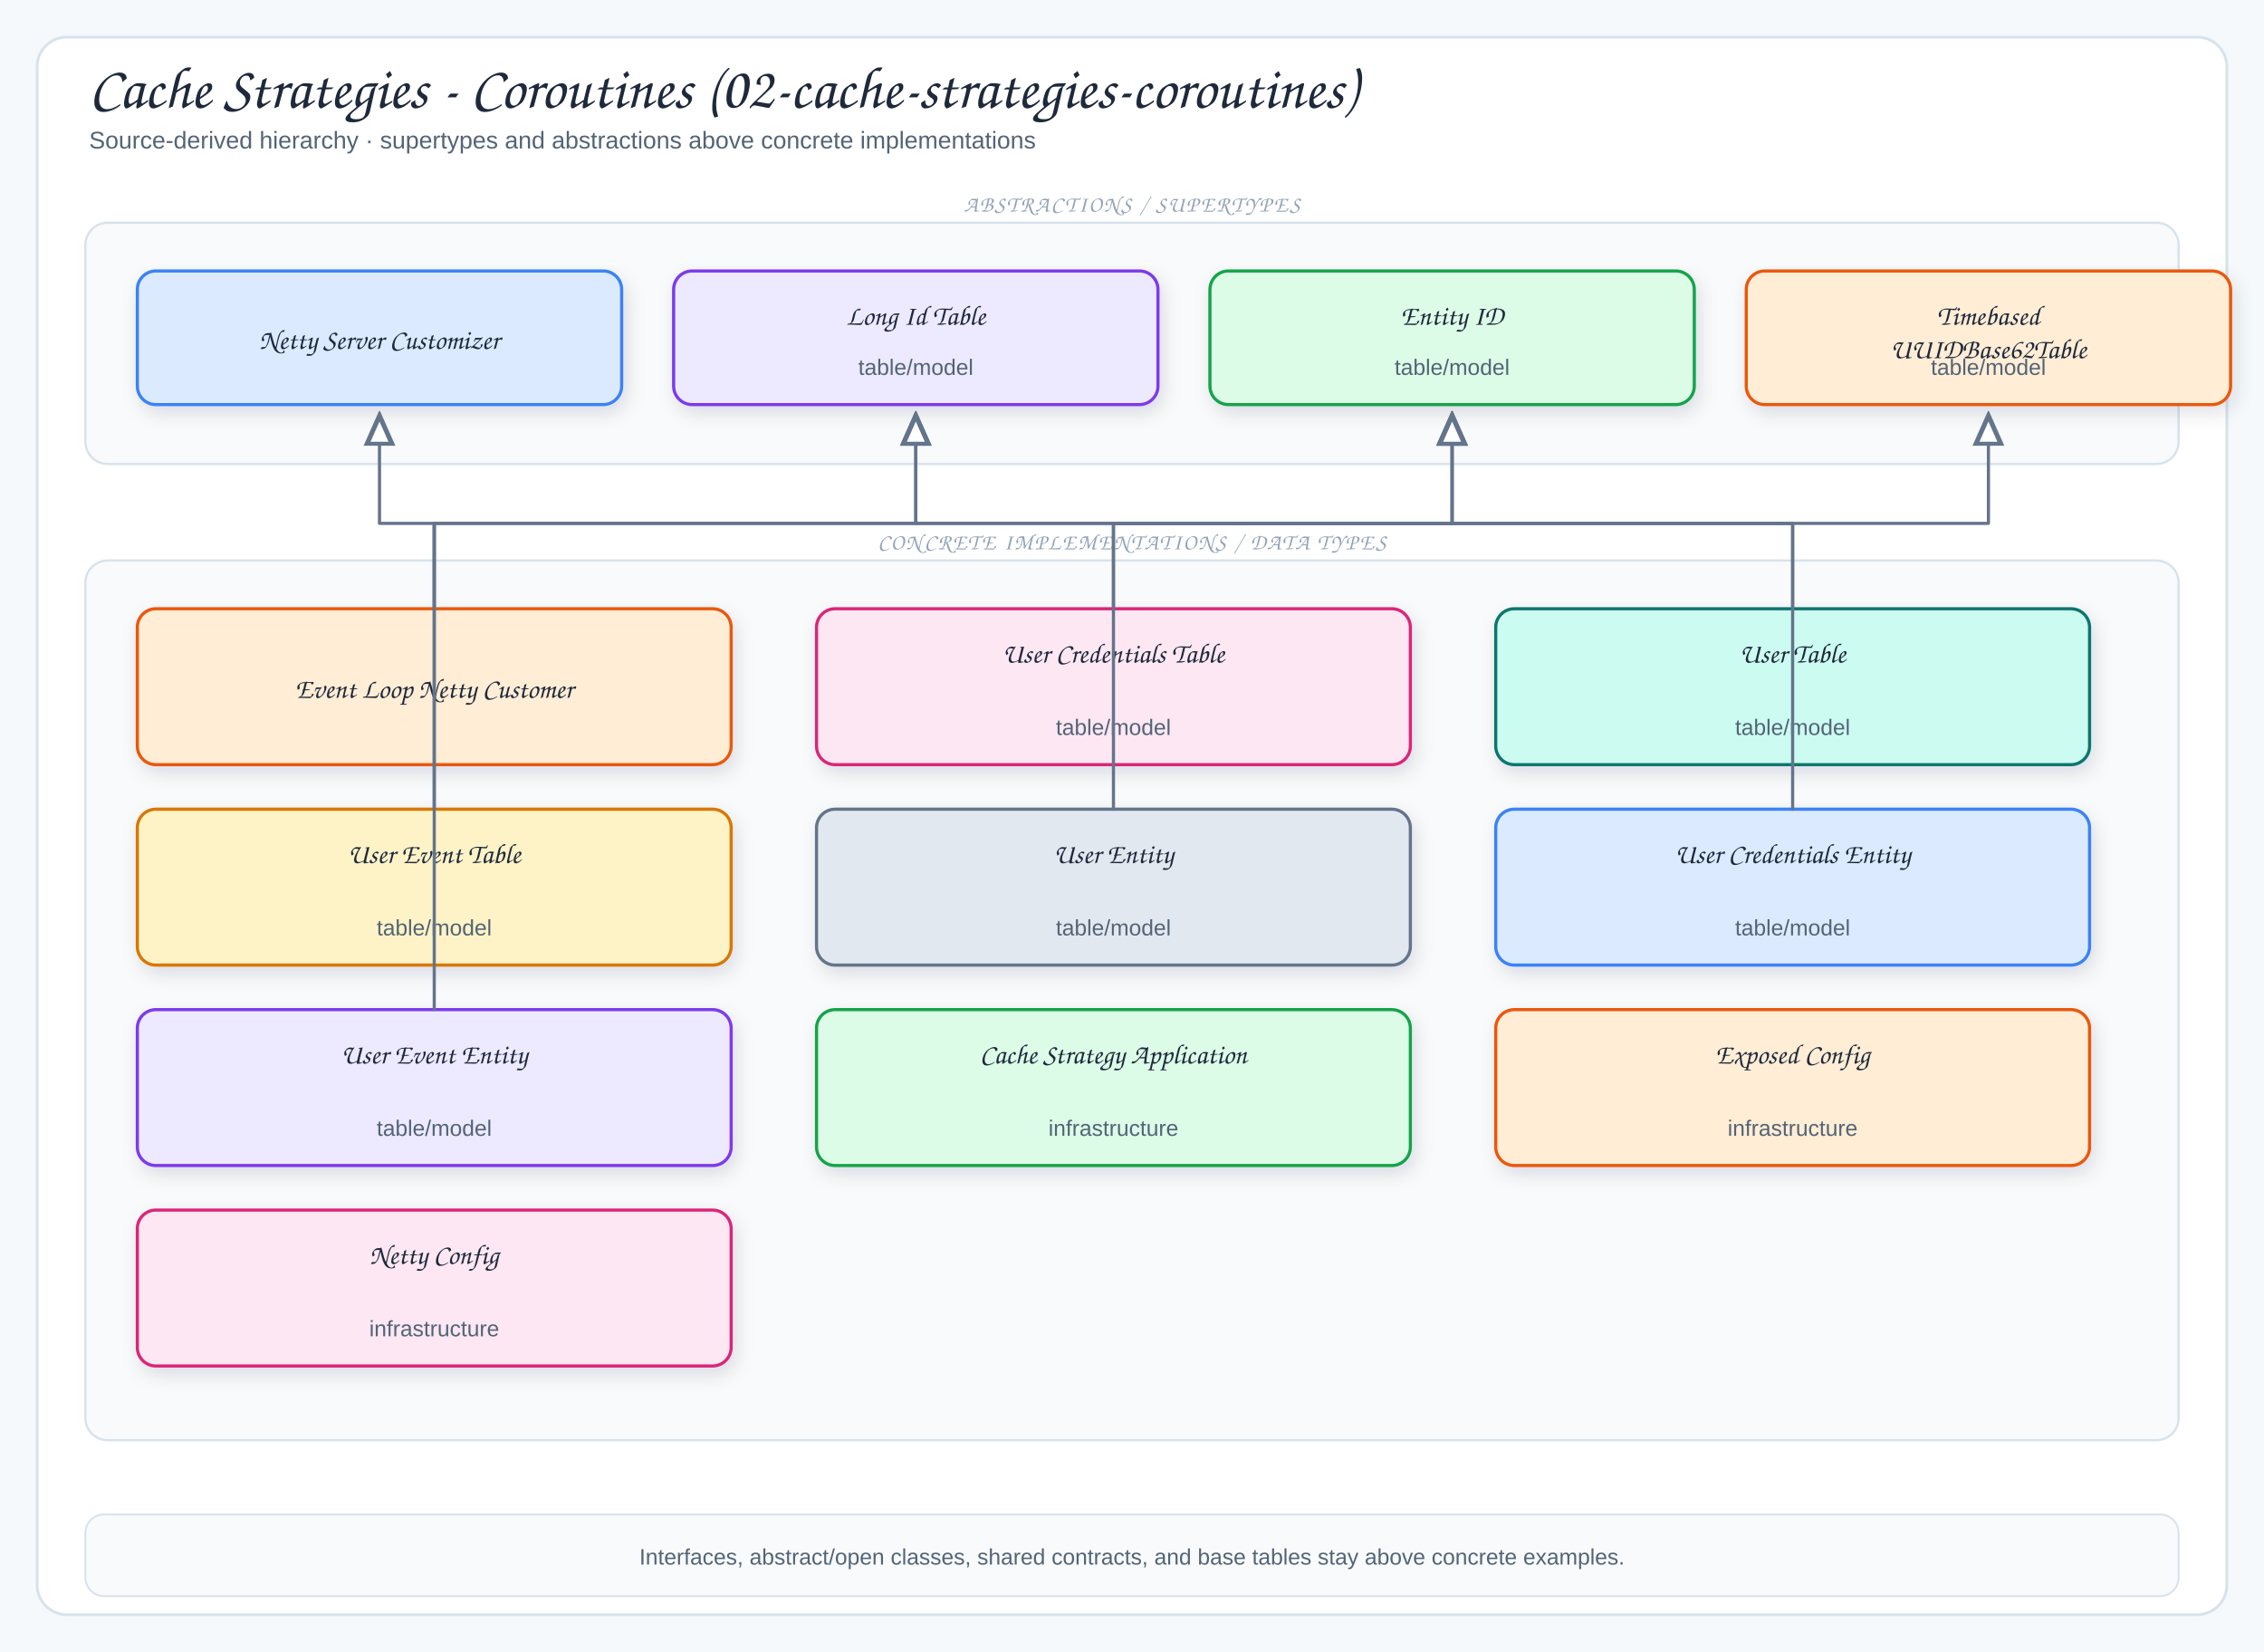
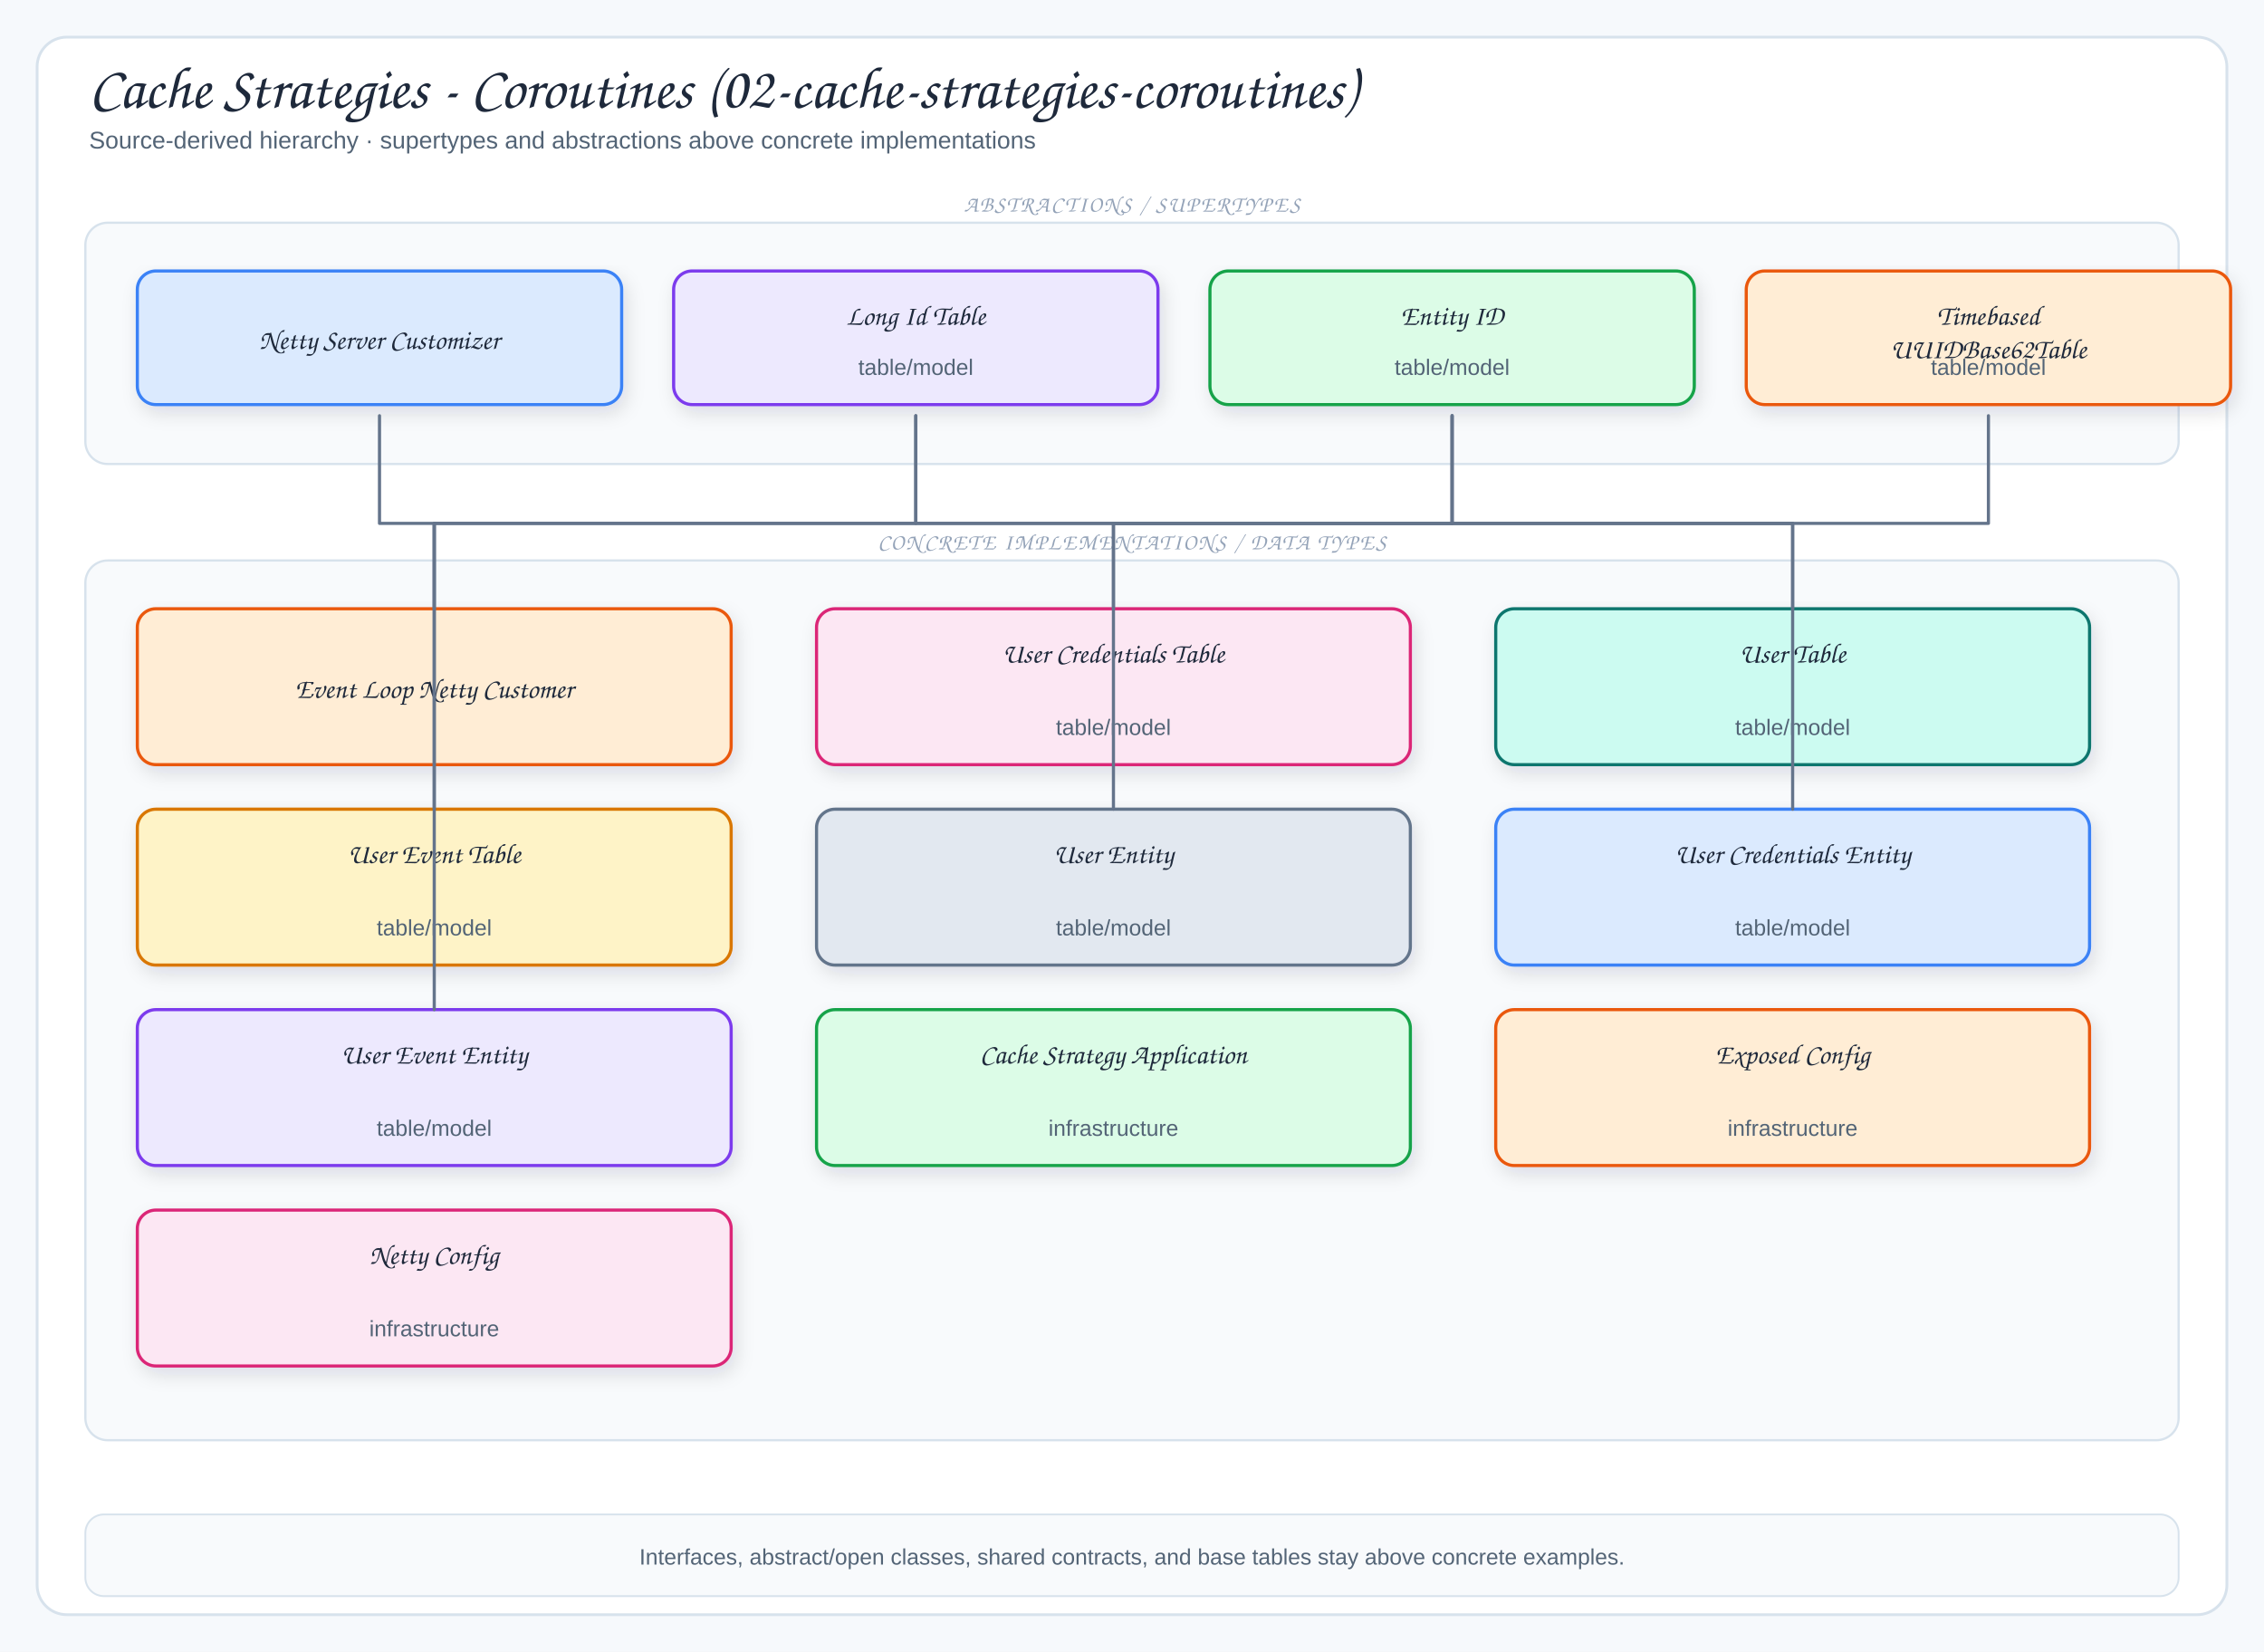
<svg xmlns="http://www.w3.org/2000/svg" viewBox="0 0 1220 890" width="1220" height="890" role="img" aria-label="Cache Strategies - Coroutines (02-cache-strategies-coroutines)">
  <defs>
    <filter id="shadow" x="-10%" y="-10%" width="120%" height="130%">
      <feDropShadow dx="2" dy="4" stdDeviation="5" flood-color="#1f2937" flood-opacity="0.12" />
    </filter>
    <marker id="arrow" markerWidth="9" markerHeight="9" refX="8" refY="4.5" orient="auto">
      <path d="M1,1 L8,4.5 L1,8 Z" fill="#64748b" />
    </marker>
    <marker id="inherit" markerWidth="11" markerHeight="10" refX="9.5" refY="5" orient="auto">
      <path d="M0.5,1 L9.5,5 L0.5,9 Z" fill="#fff" stroke="#64748b" stroke-width="1.5" />
    </marker>
    <style>
  .canvas{fill:#f6f9fc}
  .frame{fill:#fff;stroke:#d7e2ec;stroke-width:1.5}
  .panel{fill:#f8fafc;stroke:#d7e2ec;stroke-width:1.2}
  .card{stroke-width:1.7;filter:url(#shadow)}
  .title{font-family:"Architects Daughter","Comic Sans MS",cursive;font-size:32px;fill:#1e293b}
  .subtitle{font-family:"Comic Sans MS","Comic Sans","Comic Neue",Arial,sans-serif;font-size:13px;fill:#536476}
  .panelTitle{font-family:"Architects Daughter","Comic Sans MS",cursive;font-size:12px;letter-spacing:.08em;fill:#94a3b8}
  .label{font-family:"Architects Daughter","Comic Sans MS",cursive;font-size:18px;fill:#1e293b}
  .smallLabel{font-family:"Architects Daughter","Comic Sans MS",cursive;font-size:15px;fill:#1e293b}
  .detail{font-family:"Comic Sans MS","Comic Sans","Comic Neue",Arial,sans-serif;font-size:12px;fill:#536476}
  .tiny{font-family:"Comic Sans MS","Comic Sans","Comic Neue",Arial,sans-serif;font-size:10px;fill:#64748b}
-   .arrow{fill:none;stroke:#64748b;stroke-width:2;stroke-linecap:round;stroke-linejoin:round;marker-end:url(#arrow)}
-   .softArrow{fill:none;stroke:#94a3b8;stroke-width:1.5;stroke-linecap:round;stroke-linejoin:round;stroke-dasharray:5 5;marker-end:url(#arrow)}
-   .inherit{fill:none;stroke:#64748b;stroke-width:1.7;stroke-linecap:round;stroke-linejoin:round;marker-end:url(#inherit)}
+   .arrow{fill:none;stroke:#64748b;stroke-width:2;stroke-linecap:round;stroke-linejoin:round}
+   .softArrow{fill:none;stroke:#94a3b8;stroke-width:1.5;stroke-linecap:round;stroke-linejoin:round;stroke-dasharray:5 5}
+   .inherit{fill:none;stroke:#64748b;stroke-width:1.7;stroke-linecap:round;stroke-linejoin:round}
  .divider{stroke:#cbd5e1;stroke-width:1.2;stroke-dasharray:6 6}
</style>
  </defs>
  <rect width="1220" height="890" class="canvas" />
  <rect x="20" y="20" width="1180" height="850" rx="16" class="frame" />
  <text x="48" y="58" class="title">Cache Strategies - Coroutines (02-cache-strategies-coroutines)</text>
  <text x="48" y="80" class="subtitle">Source-derived hierarchy · supertypes and abstractions above concrete implementations</text>
  <rect x="46" y="120" width="1128" height="130" rx="12" class="panel" />
  <text x="610" y="114" class="panelTitle" text-anchor="middle">ABSTRACTIONS / SUPERTYPES</text>
  <rect x="74" y="146" width="261" height="72" rx="10" fill="#dbeafe" stroke="#3b82f6" class="card" />
  <text x="204.5" y="188" class="smallLabel" text-anchor="middle">Netty Server Customizer</text>
  <rect x="363" y="146" width="261" height="72" rx="10" fill="#ede9fe" stroke="#7c3aed" class="card" />
  <text x="493.5" y="175" class="smallLabel" text-anchor="middle">Long Id Table</text>
  <text x="493.5" y="202" class="detail" text-anchor="middle">table/model</text>
  <rect x="652" y="146" width="261" height="72" rx="10" fill="#dcfce7" stroke="#16a34a" class="card" />
  <text x="782.5" y="175" class="smallLabel" text-anchor="middle">Entity ID</text>
  <text x="782.5" y="202" class="detail" text-anchor="middle">table/model</text>
  <rect x="941" y="146" width="261" height="72" rx="10" fill="#ffedd5" stroke="#ea580c" class="card" />
  <text x="1071.5" y="175" class="smallLabel" text-anchor="middle">Timebased</text>
  <text x="1071.5" y="193" class="smallLabel" text-anchor="middle">UUIDBase62Table</text>
  <text x="1071.5" y="202" class="detail" text-anchor="middle">table/model</text>
  <rect x="46" y="302" width="1128" height="474" rx="12" class="panel" />
  <text x="610" y="296" class="panelTitle" text-anchor="middle">CONCRETE IMPLEMENTATIONS / DATA TYPES</text>
  <rect x="74" y="328" width="320" height="84" rx="10" fill="#ffedd5" stroke="#ea580c" class="card" />
  <text x="234" y="376" class="smallLabel" text-anchor="middle">Event Loop Netty Customer</text>
  <rect x="440" y="328" width="320" height="84" rx="10" fill="#fce7f3" stroke="#db2777" class="card" />
  <text x="600" y="357" class="smallLabel" text-anchor="middle">User Credentials Table</text>
  <text x="600" y="396" class="detail" text-anchor="middle">table/model</text>
  <rect x="806" y="328" width="320" height="84" rx="10" fill="#ccfbf1" stroke="#0f766e" class="card" />
  <text x="966" y="357" class="smallLabel" text-anchor="middle">User Table</text>
  <text x="966" y="396" class="detail" text-anchor="middle">table/model</text>
  <rect x="74" y="436" width="320" height="84" rx="10" fill="#fef3c7" stroke="#d97706" class="card" />
  <text x="234" y="465" class="smallLabel" text-anchor="middle">User Event Table</text>
  <text x="234" y="504" class="detail" text-anchor="middle">table/model</text>
  <rect x="440" y="436" width="320" height="84" rx="10" fill="#e2e8f0" stroke="#64748b" class="card" />
  <text x="600" y="465" class="smallLabel" text-anchor="middle">User Entity</text>
  <text x="600" y="504" class="detail" text-anchor="middle">table/model</text>
  <rect x="806" y="436" width="320" height="84" rx="10" fill="#dbeafe" stroke="#3b82f6" class="card" />
  <text x="966" y="465" class="smallLabel" text-anchor="middle">User Credentials Entity</text>
  <text x="966" y="504" class="detail" text-anchor="middle">table/model</text>
  <rect x="74" y="544" width="320" height="84" rx="10" fill="#ede9fe" stroke="#7c3aed" class="card" />
  <text x="234" y="573" class="smallLabel" text-anchor="middle">User Event Entity</text>
  <text x="234" y="612" class="detail" text-anchor="middle">table/model</text>
  <rect x="440" y="544" width="320" height="84" rx="10" fill="#dcfce7" stroke="#16a34a" class="card" />
  <text x="600" y="573" class="smallLabel" text-anchor="middle">Cache Strategy Application</text>
  <text x="600" y="612" class="detail" text-anchor="middle">infrastructure</text>
  <rect x="806" y="544" width="320" height="84" rx="10" fill="#ffedd5" stroke="#ea580c" class="card" />
  <text x="966" y="573" class="smallLabel" text-anchor="middle">Exposed Config</text>
  <text x="966" y="612" class="detail" text-anchor="middle">infrastructure</text>
  <rect x="74" y="652" width="320" height="84" rx="10" fill="#fce7f3" stroke="#db2777" class="card" />
  <text x="234" y="681" class="smallLabel" text-anchor="middle">Netty Config</text>
  <text x="234" y="720" class="detail" text-anchor="middle">infrastructure</text>
  <path d="M234,328 L234,282 L204.5,282 L204.5,224" class="inherit" />
  <path d="M966,328 L966,282 L493.5,282 L493.5,224" class="inherit" />
  <path d="M600,436 L600,282 L782.5,282 L782.5,224" class="inherit" />
  <path d="M600,328 L600,282 L1071.5,282 L1071.5,224" class="inherit" />
  <path d="M966,436 L966,282 L782.5,282 L782.5,224" class="inherit" />
  <path d="M234,436 L234,282 L493.5,282 L493.5,224" class="inherit" />
  <path d="M234,544 L234,282 L782.5,282 L782.5,224" class="inherit" />
  <rect x="46" y="816" width="1128" height="44" rx="10" fill="#f8fafc" stroke="#d7e2ec" />
  <text x="610" y="843" class="detail" text-anchor="middle">Interfaces, abstract/open classes, shared contracts, and base tables stay above concrete examples.</text>
</svg>
